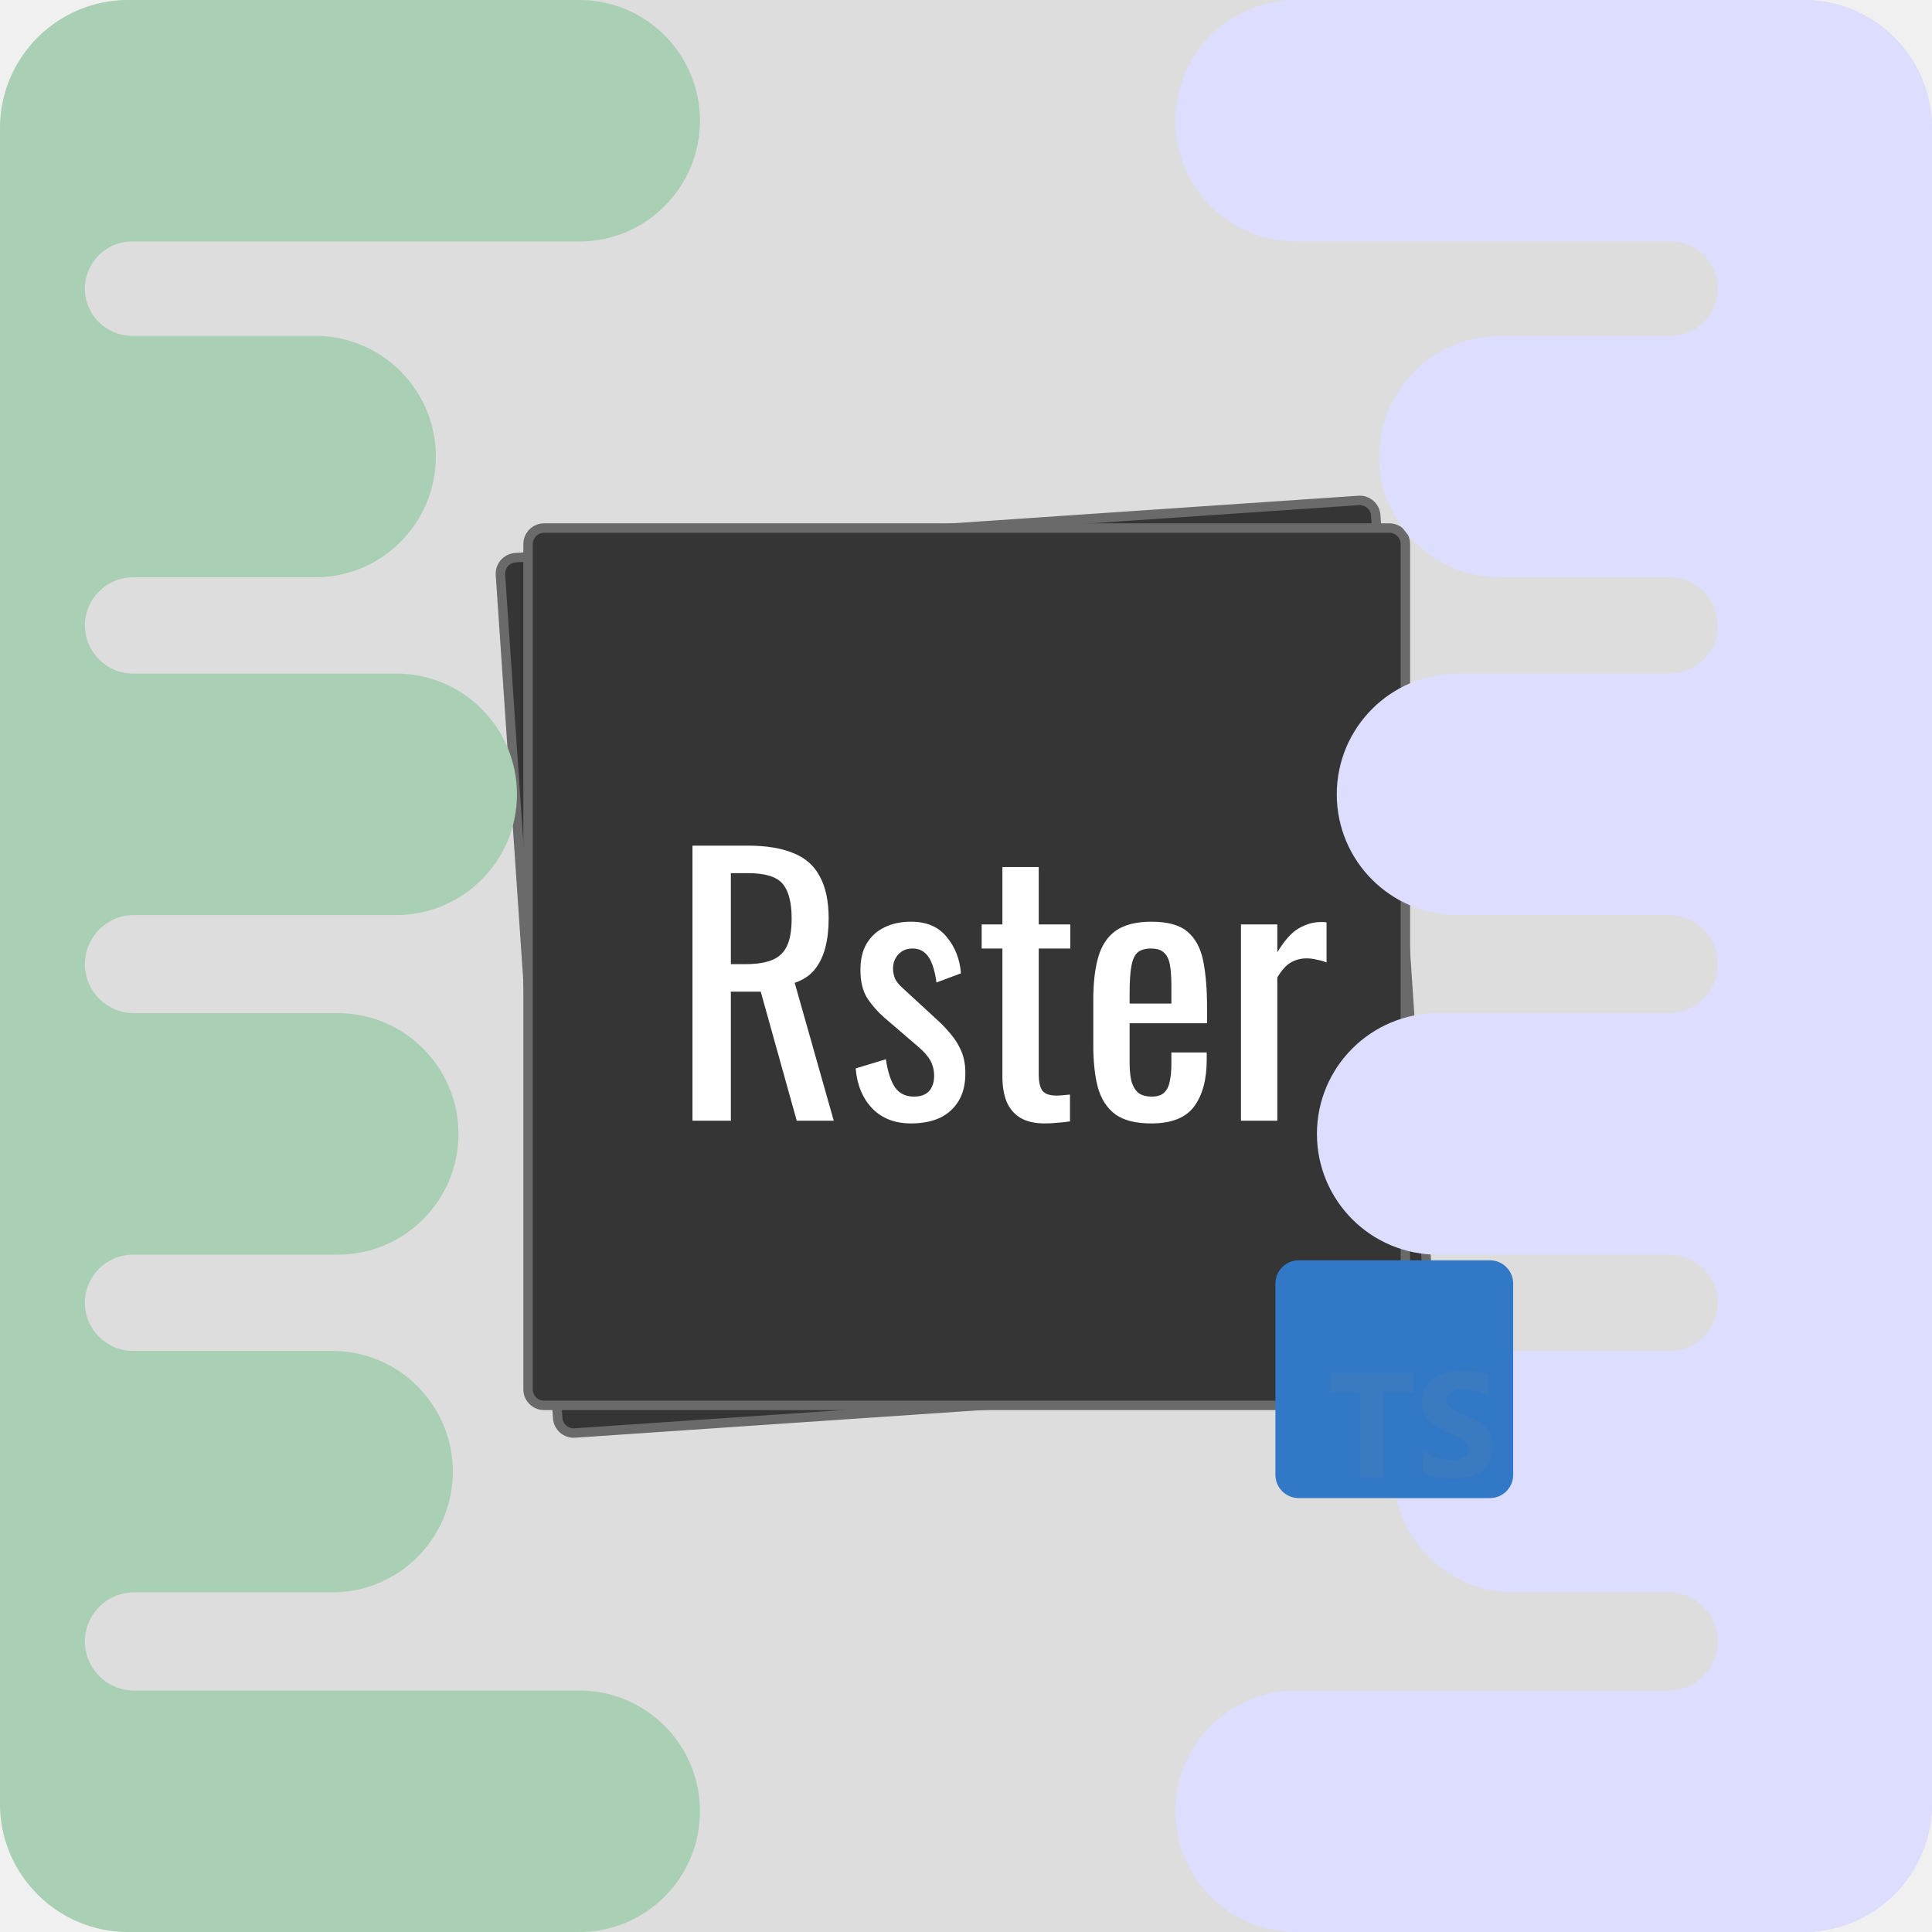
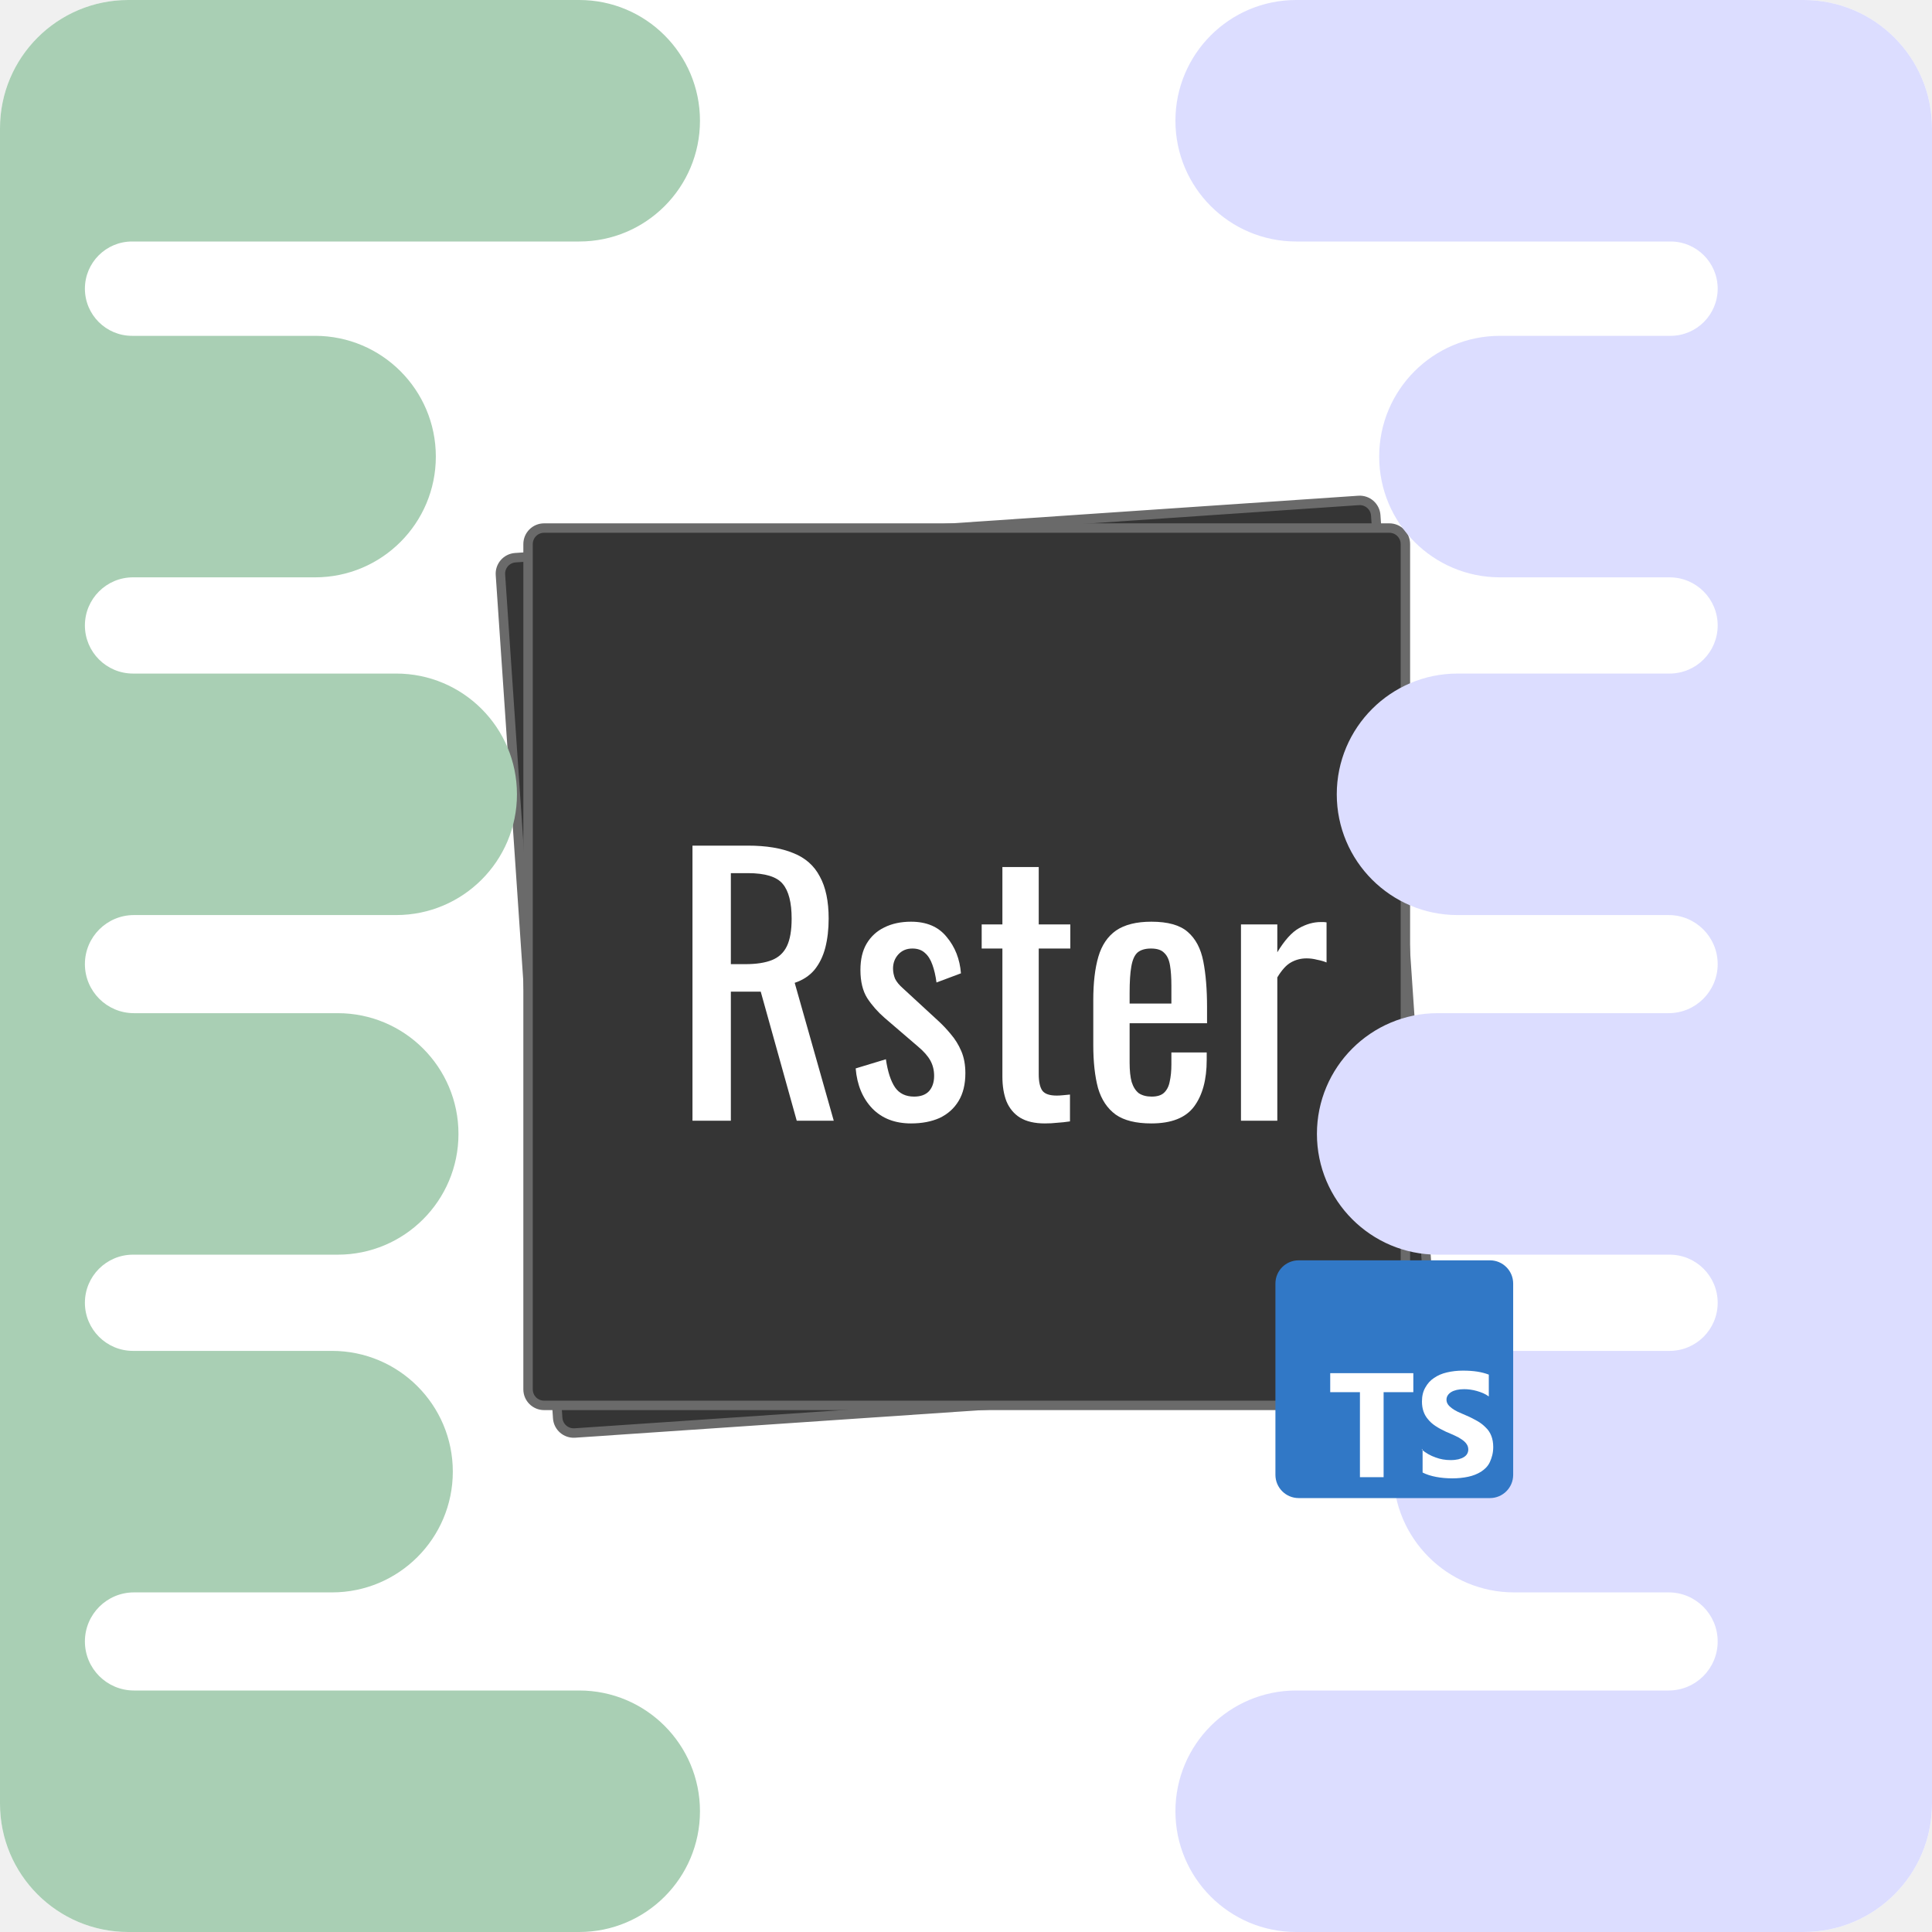
<svg xmlns="http://www.w3.org/2000/svg" width="1024" height="1024" viewBox="0 0 1024 1024" fill="none">
  <g clip-path="url(#clip0_1_2)">
-     <rect width="1024" height="1024" rx="68" fill="#929292" fill-opacity="0.2" />
+     <rect width="1024" height="1024" rx="68" fill="white" />
    <rect x="264.664" y="296.168" width="465" height="465" rx="8.5" transform="rotate(-3.88485 264.664 296.168)" fill="#353535" stroke="#6A6A6A" stroke-width="5" />
    <rect x="279.882" y="279.882" width="465" height="465" rx="8.5" fill="#353535" stroke="#6A6A6A" stroke-width="5" />
    <path d="M367.026 594V448.2H396.366C406.086 448.2 414.126 449.52 420.486 452.16C426.846 454.68 431.526 458.82 434.526 464.58C437.646 470.22 439.206 477.66 439.206 486.9C439.206 492.54 438.606 497.7 437.406 502.38C436.206 506.94 434.286 510.84 431.646 514.08C429.006 517.2 425.526 519.48 421.206 520.92L441.906 594H422.286L403.206 525.6H387.366V594H367.026ZM387.366 511.02H395.106C400.866 511.02 405.546 510.3 409.146 508.86C412.746 507.42 415.386 504.96 417.066 501.48C418.746 498 419.586 493.14 419.586 486.9C419.586 478.38 418.026 472.26 414.906 468.54C411.786 464.7 405.606 462.78 396.366 462.78H387.366V511.02Z" fill="white" />
    <path d="M482.865 595.44C474.345 595.44 467.505 592.8 462.345 587.52C457.185 582.12 454.245 575.04 453.525 566.28L469.545 561.42C470.505 568.02 472.125 573 474.405 576.36C476.685 579.6 480.045 581.22 484.485 581.22C487.965 581.22 490.605 580.26 492.405 578.34C494.205 576.3 495.105 573.6 495.105 570.24C495.105 567.24 494.445 564.54 493.125 562.14C491.805 559.74 489.645 557.28 486.645 554.76L468.825 539.46C465.225 536.34 462.165 532.86 459.645 529.02C457.245 525.18 456.045 520.2 456.045 514.08C456.045 508.56 457.125 503.94 459.285 500.22C461.565 496.38 464.685 493.5 468.645 491.58C472.725 489.54 477.465 488.52 482.865 488.52C491.145 488.52 497.445 491.22 501.765 496.62C506.205 501.9 508.725 508.32 509.325 515.88L496.365 520.74C495.885 517.14 495.165 514.02 494.205 511.38C493.245 508.62 491.925 506.52 490.245 505.08C488.565 503.52 486.345 502.74 483.585 502.74C480.465 502.74 477.945 503.82 476.025 505.98C474.225 508.02 473.325 510.48 473.325 513.36C473.325 515.16 473.685 516.96 474.405 518.76C475.245 520.44 476.625 522.12 478.545 523.8L496.905 540.72C499.425 543 501.765 545.46 503.925 548.1C506.205 550.74 508.065 553.74 509.505 557.1C510.945 560.46 511.665 564.36 511.665 568.8C511.665 574.68 510.465 579.6 508.065 583.56C505.665 587.52 502.305 590.52 497.985 592.56C493.665 594.48 488.625 595.44 482.865 595.44Z" fill="white" />
    <path d="M553.79 595.44C548.39 595.44 544.01 594.42 540.65 592.38C537.41 590.34 535.01 587.46 533.45 583.74C532.01 580.02 531.29 575.64 531.29 570.6V502.74H520.31V489.96H531.29V459.54H550.55V489.96H567.29V502.74H550.55V569.34C550.55 573.42 551.21 576.36 552.53 578.16C553.85 579.84 556.37 580.68 560.09 580.68C561.05 580.68 562.13 580.62 563.33 580.5C564.65 580.38 565.91 580.26 567.11 580.14V594.36C564.71 594.72 562.49 594.96 560.45 595.08C558.41 595.32 556.19 595.44 553.79 595.44Z" fill="white" />
    <path d="M610.241 595.44C602.081 595.44 595.781 593.88 591.341 590.76C586.901 587.52 583.781 582.84 581.981 576.72C580.301 570.48 579.461 562.86 579.461 553.86V530.1C579.461 520.86 580.361 513.18 582.161 507.06C583.961 500.94 587.081 496.32 591.521 493.2C596.081 490.08 602.321 488.52 610.241 488.52C619.001 488.52 625.421 490.32 629.501 493.92C633.701 497.52 636.461 502.74 637.781 509.58C639.101 516.3 639.761 524.4 639.761 533.88V542.34H598.721V563.22C598.721 567.42 599.081 570.84 599.801 573.48C600.641 576.12 601.901 578.1 603.581 579.42C605.381 580.62 607.661 581.22 610.421 581.22C613.301 581.22 615.461 580.56 616.901 579.24C618.461 577.8 619.481 575.82 619.961 573.3C620.561 570.66 620.861 567.6 620.861 564.12V557.82H639.581V561.78C639.581 572.22 637.361 580.44 632.921 586.44C628.481 592.44 620.921 595.44 610.241 595.44ZM598.721 531.9H620.861V522.54C620.861 518.22 620.621 514.62 620.141 511.74C619.661 508.74 618.641 506.52 617.081 505.08C615.641 503.52 613.301 502.74 610.061 502.74C606.941 502.74 604.541 503.46 602.861 504.9C601.301 506.34 600.221 508.8 599.621 512.28C599.021 515.64 598.721 520.32 598.721 526.32V531.9Z" fill="white" />
    <path d="M657.742 594V489.96H677.002V504.72C680.842 498.36 684.682 494.1 688.522 491.94C692.362 489.78 696.202 488.7 700.042 488.7C700.522 488.7 700.942 488.7 701.302 488.7C701.782 488.7 702.382 488.76 703.102 488.88V510.12C701.662 509.52 699.982 509.04 698.062 508.68C696.262 508.2 694.402 507.96 692.482 507.96C689.482 507.96 686.722 508.68 684.202 510.12C681.802 511.44 679.402 514.08 677.002 518.04V594H657.742Z" fill="white" />
    <path fill-rule="evenodd" clip-rule="evenodd" d="M371 64C371 28.654 342.346 -2.96282e-08 307 -2.96282e-08H45H-43L-98 -4.52995e-06C-235.519 -1.57823e-05 -347 111.481 -347 249L-347 775C-347 912.519 -235.519 1024 -98 1024H-43L45 1024L307 1024C342.346 1024 371 995.346 371 960C371 924.654 342.346 896 307 896H71C56.641 896 45 884.359 45 870C45 855.641 56.641 844 71 844H176C211.346 844 240 815.346 240 780C240 744.654 211.346 716 176 716H70.5C56.417 716 45 704.583 45 690.5C45 676.417 56.417 665 70.5 665H179C214.346 665 243 636.346 243 601C243 565.654 214.346 537 179 537H71C56.641 537 45 525.359 45 511C45 496.641 56.641 485 71 485H210C245.346 485 274 456.346 274 421C274 385.654 245.346 357 210 357H70.5C56.417 357 45 345.583 45 331.5C45 317.417 56.417 306 70.5 306H167C202.346 306 231 277.346 231 242C231 206.654 202.346 178 167 178H70C56.193 178 45 166.807 45 153C45 139.193 56.193 128 70 128H307C342.346 128 371 99.346 371 64Z" fill="#A9CFB4" />
    <path fill-rule="evenodd" clip-rule="evenodd" d="M623 64C623 28.654 651.654 1.76445e-06 687 1.76445e-06H910.407H987.989L1007 0C1144.52 -1.27633e-05 1256 111.481 1256 249L1256 775C1256 912.519 1144.52 1024 1007 1024H987.989L910.407 1024L687 1024C651.654 1024 623 995.346 623 960C623 924.654 651.654 896 687 896H884.407C898.766 896 910.407 884.359 910.407 870C910.407 855.641 898.766 844 884.407 844H802.492C767.145 844 738.492 815.346 738.492 780C738.492 744.654 767.145 716 802.492 716H884.907C898.99 716 910.407 704.583 910.407 690.5C910.407 676.417 898.99 665 884.907 665H762C726.654 665 698 636.346 698 601C698 565.654 726.654 537 762 537H884.407C898.766 537 910.407 525.359 910.407 511C910.407 496.641 898.766 485 884.407 485H772.517C737.171 485 708.517 456.346 708.517 421C708.517 385.654 737.17 357 772.517 357H884.907C898.99 357 910.407 345.583 910.407 331.5C910.407 317.417 898.99 306 884.907 306H795C759.654 306 731 277.346 731 242C731 206.654 759.654 178 795 178H885.407C899.214 178 910.407 166.807 910.407 153C910.407 139.193 899.214 128 885.407 128H687C651.654 128 623 99.346 623 64Z" fill="#DCDDFF" />
    <g clip-path="url(#clip1_1_2)">
      <path d="M688.31 668H789.702C796.494 668 802.013 673.506 802.013 680.31V781.702C802.013 788.494 796.506 794.013 789.702 794.013H688.31C681.506 794 676 788.494 676 781.69V680.31C676 673.506 681.506 668 688.31 668Z" fill="#3178C6" />
-       <path fill-rule="evenodd" clip-rule="evenodd" d="M754.007 768.157V780.468C755.997 781.501 758.442 782.269 761.138 782.786C763.835 783.303 766.796 783.555 769.757 783.555C772.718 783.555 775.414 783.29 778.123 782.723C780.832 782.156 783.05 781.224 785.015 780.014C787.006 778.704 788.707 777.066 789.69 774.848C790.673 772.63 791.441 770.173 791.441 766.973C791.441 764.73 791.101 762.79 790.433 761.064C789.765 759.337 788.808 757.863 787.485 756.628C786.225 755.318 784.776 754.171 783.05 753.189C781.323 752.206 779.358 751.173 777.14 750.24C775.515 749.572 774.192 748.93 772.705 748.3C771.42 747.657 770.324 747.015 769.505 746.385C768.597 745.717 767.904 745.036 767.413 744.318C766.922 743.575 766.67 742.768 766.67 741.861C766.67 741.03 766.884 740.261 767.337 739.568C767.778 738.875 768.396 738.308 769.177 737.817C769.971 737.325 770.954 736.96 772.125 736.683C773.285 736.418 774.557 736.292 776.069 736.292C777.102 736.292 778.186 736.368 779.27 736.519C780.404 736.67 781.563 736.909 782.709 737.237C783.869 737.552 785.003 737.955 786.149 738.447C787.233 738.938 788.241 739.505 789.098 740.148V728.581C787.233 727.863 785.154 727.321 782.949 726.981C780.731 726.64 778.274 726.464 775.326 726.464C772.377 726.464 769.668 726.779 766.959 727.396C764.25 728.014 762.033 728.997 760.067 730.345C758.076 731.668 756.627 733.293 755.393 735.511C754.233 737.577 753.666 739.946 753.666 742.894C753.666 746.586 754.725 749.787 756.867 752.244C758.984 754.953 762.285 756.918 766.468 758.884C768.169 759.577 769.668 760.257 771.143 760.925C772.617 761.593 773.852 762.273 774.834 762.991C775.893 763.71 776.724 764.491 777.291 765.335C777.909 766.167 778.224 767.162 778.224 768.283C778.224 769.077 778.035 769.808 777.657 770.501C777.279 771.194 776.699 771.786 775.905 772.278C775.112 772.769 774.154 773.16 772.957 773.462C771.798 773.727 770.5 773.878 768.774 773.878C766.065 773.878 763.356 773.412 760.899 772.479C758.19 771.547 755.733 770.136 753.515 768.296L754.007 768.157ZM733.343 737.892H749.093V727.8H705.043V737.892H720.793V782.925H733.343V737.892Z" fill="#929292" fill-opacity="0.1" />
+       <path fill-rule="evenodd" clip-rule="evenodd" d="M754.007 768.157V780.468C755.997 781.501 758.442 782.269 761.138 782.786C763.835 783.303 766.796 783.555 769.757 783.555C772.718 783.555 775.414 783.29 778.123 782.723C780.832 782.156 783.05 781.224 785.015 780.014C787.006 778.704 788.707 777.066 789.69 774.848C790.673 772.63 791.441 770.173 791.441 766.973C791.441 764.73 791.101 762.79 790.433 761.064C789.765 759.337 788.808 757.863 787.485 756.628C786.225 755.318 784.776 754.171 783.05 753.189C781.323 752.206 779.358 751.173 777.14 750.24C775.515 749.572 774.192 748.93 772.705 748.3C771.42 747.657 770.324 747.015 769.505 746.385C768.597 745.717 767.904 745.036 767.413 744.318C766.922 743.575 766.67 742.768 766.67 741.861C766.67 741.03 766.884 740.261 767.337 739.568C767.778 738.875 768.396 738.308 769.177 737.817C769.971 737.325 770.954 736.96 772.125 736.683C773.285 736.418 774.557 736.292 776.069 736.292C777.102 736.292 778.186 736.368 779.27 736.519C780.404 736.67 781.563 736.909 782.709 737.237C783.869 737.552 785.003 737.955 786.149 738.447C787.233 738.938 788.241 739.505 789.098 740.148V728.581C787.233 727.863 785.154 727.321 782.949 726.981C780.731 726.64 778.274 726.464 775.326 726.464C772.377 726.464 769.668 726.779 766.959 727.396C764.25 728.014 762.033 728.997 760.067 730.345C758.076 731.668 756.627 733.293 755.393 735.511C754.233 737.577 753.666 739.946 753.666 742.894C753.666 746.586 754.725 749.787 756.867 752.244C758.984 754.953 762.285 756.918 766.468 758.884C768.169 759.577 769.668 760.257 771.143 760.925C772.617 761.593 773.852 762.273 774.834 762.991C775.893 763.71 776.724 764.491 777.291 765.335C777.909 766.167 778.224 767.162 778.224 768.283C778.224 769.077 778.035 769.808 777.657 770.501C777.279 771.194 776.699 771.786 775.905 772.278C775.112 772.769 774.154 773.16 772.957 773.462C771.798 773.727 770.5 773.878 768.774 773.878C766.065 773.878 763.356 773.412 760.899 772.479C758.19 771.547 755.733 770.136 753.515 768.296L754.007 768.157ZM733.343 737.892H749.093V727.8H705.043V737.892H720.793V782.925H733.343V737.892Z" fill="white" />
    </g>
  </g>
  <defs>
    <clipPath id="clip0_1_2">
      <rect width="1024" height="1024" rx="68" fill="white" />
    </clipPath>
    <clipPath id="clip1_1_2">
      <rect width="126" height="126" fill="white" transform="translate(676 668)" />
    </clipPath>
  </defs>
</svg>
